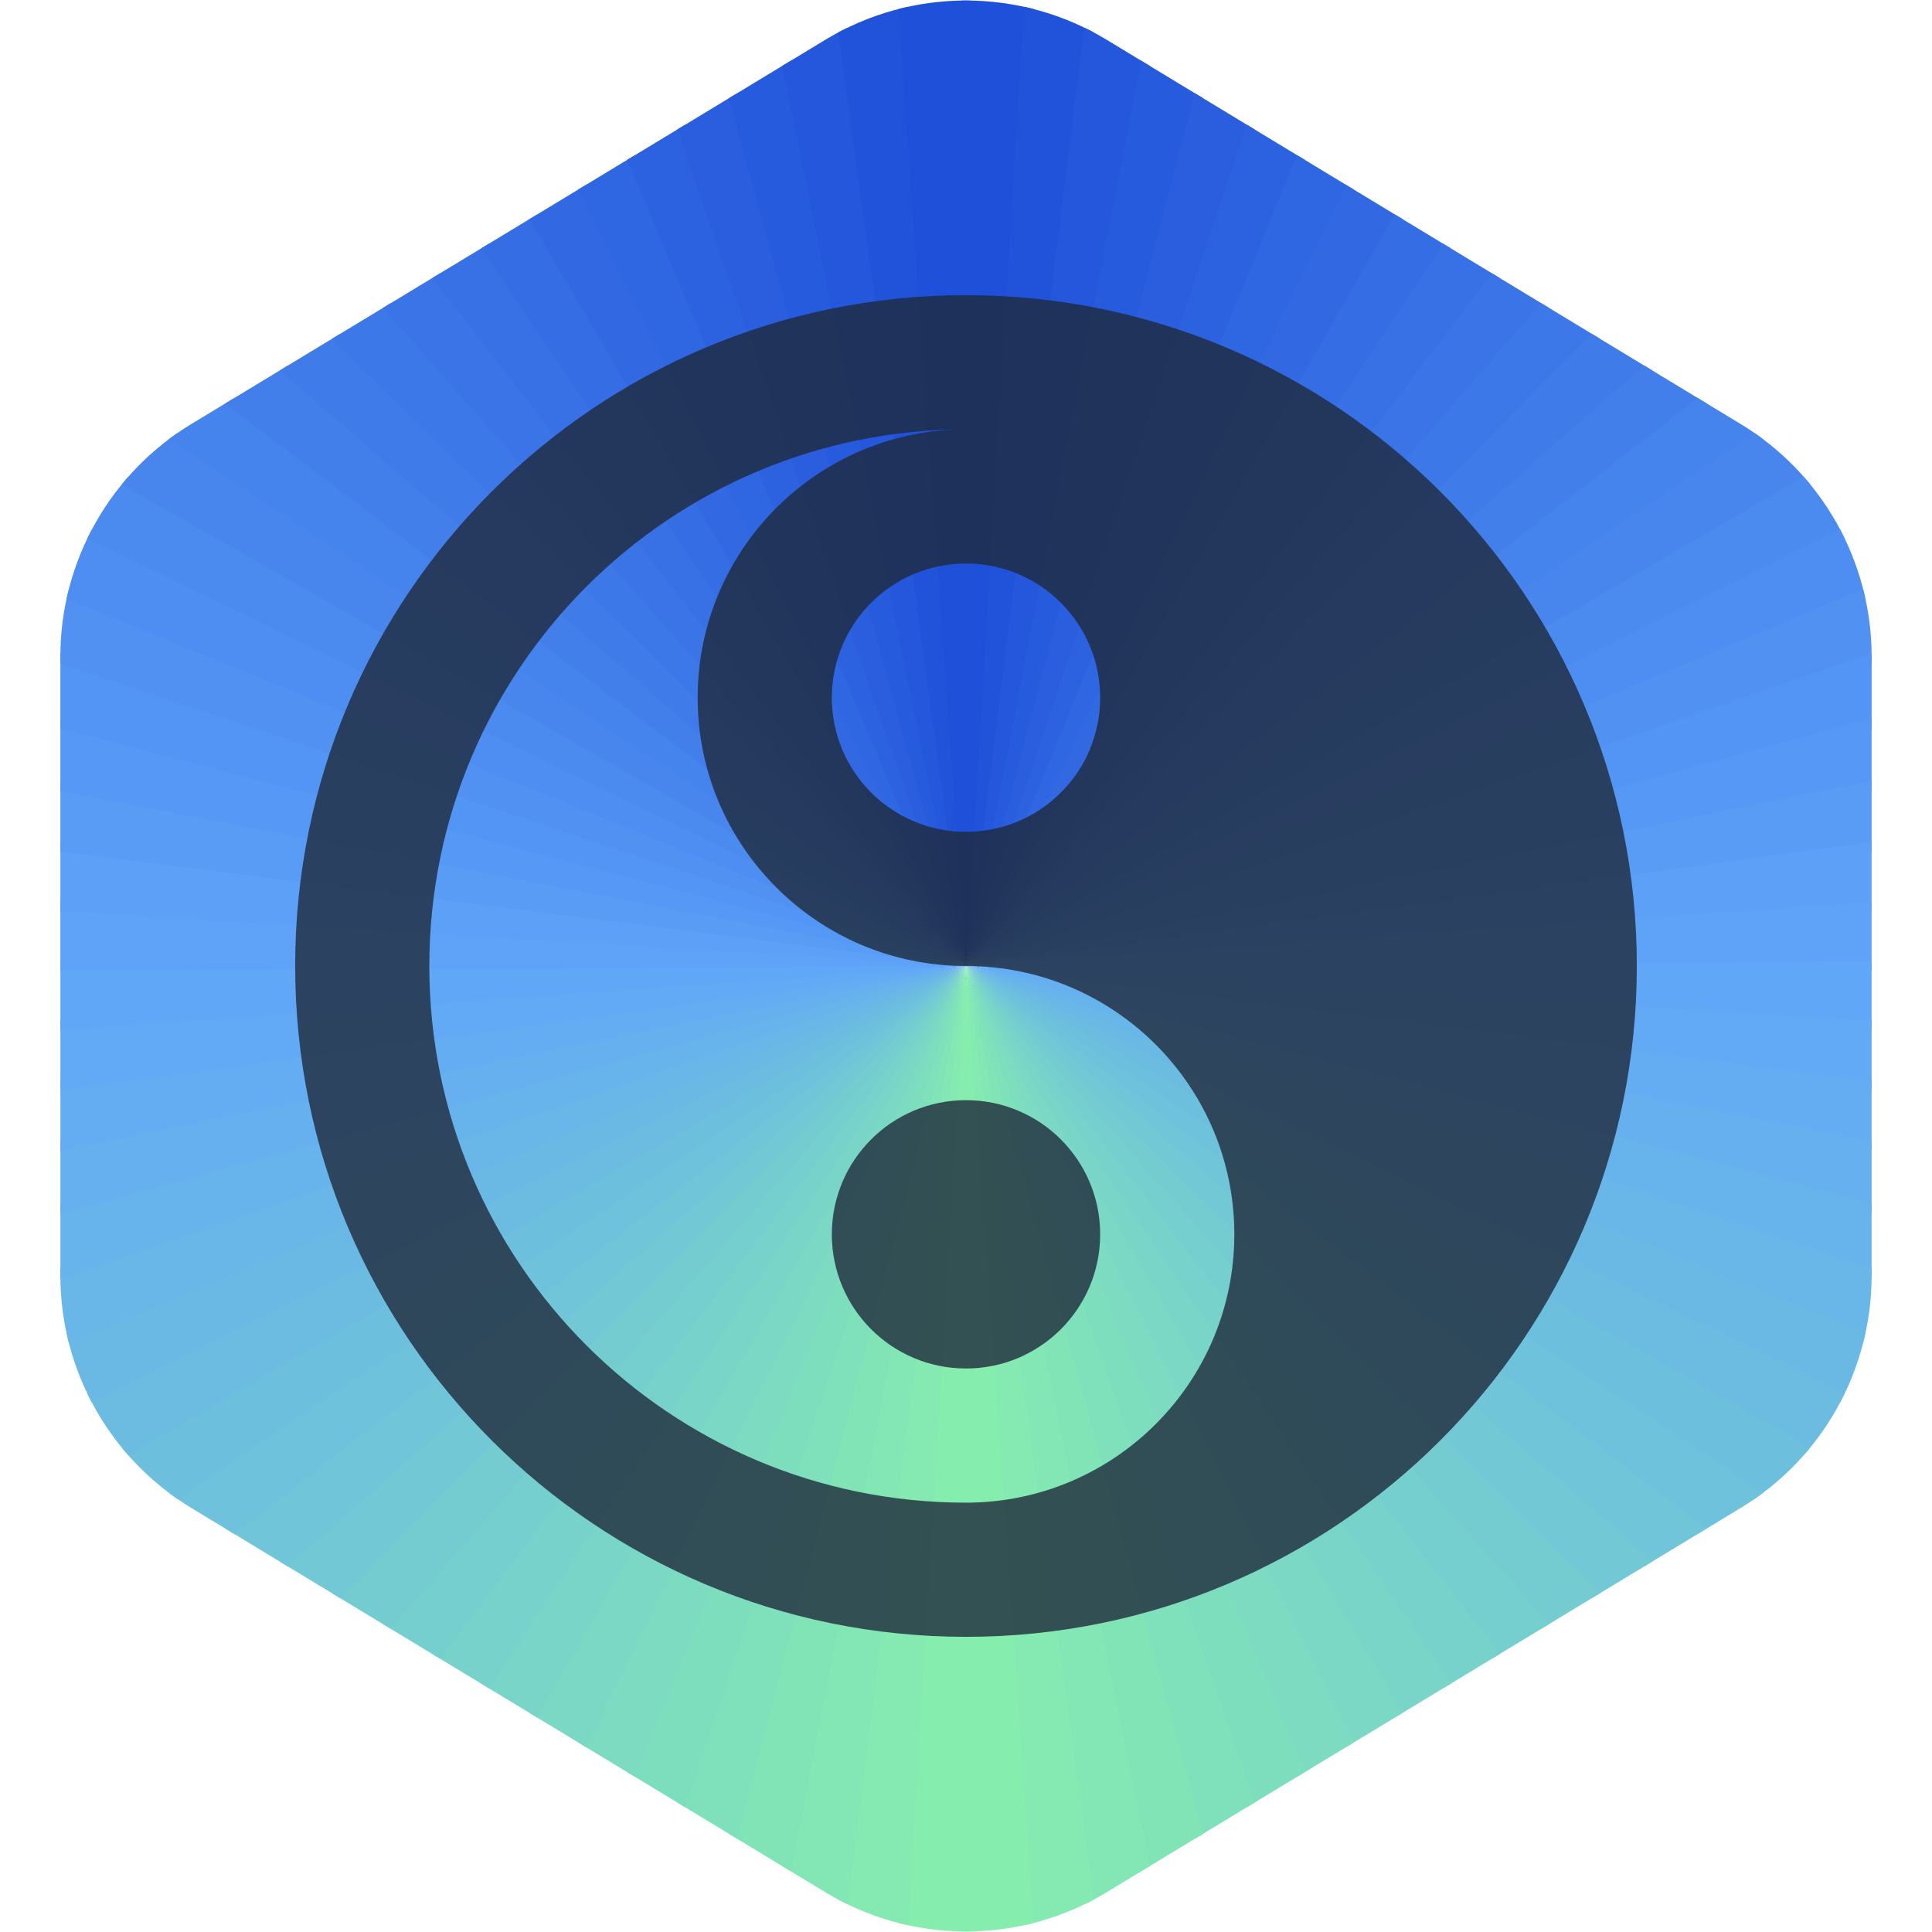
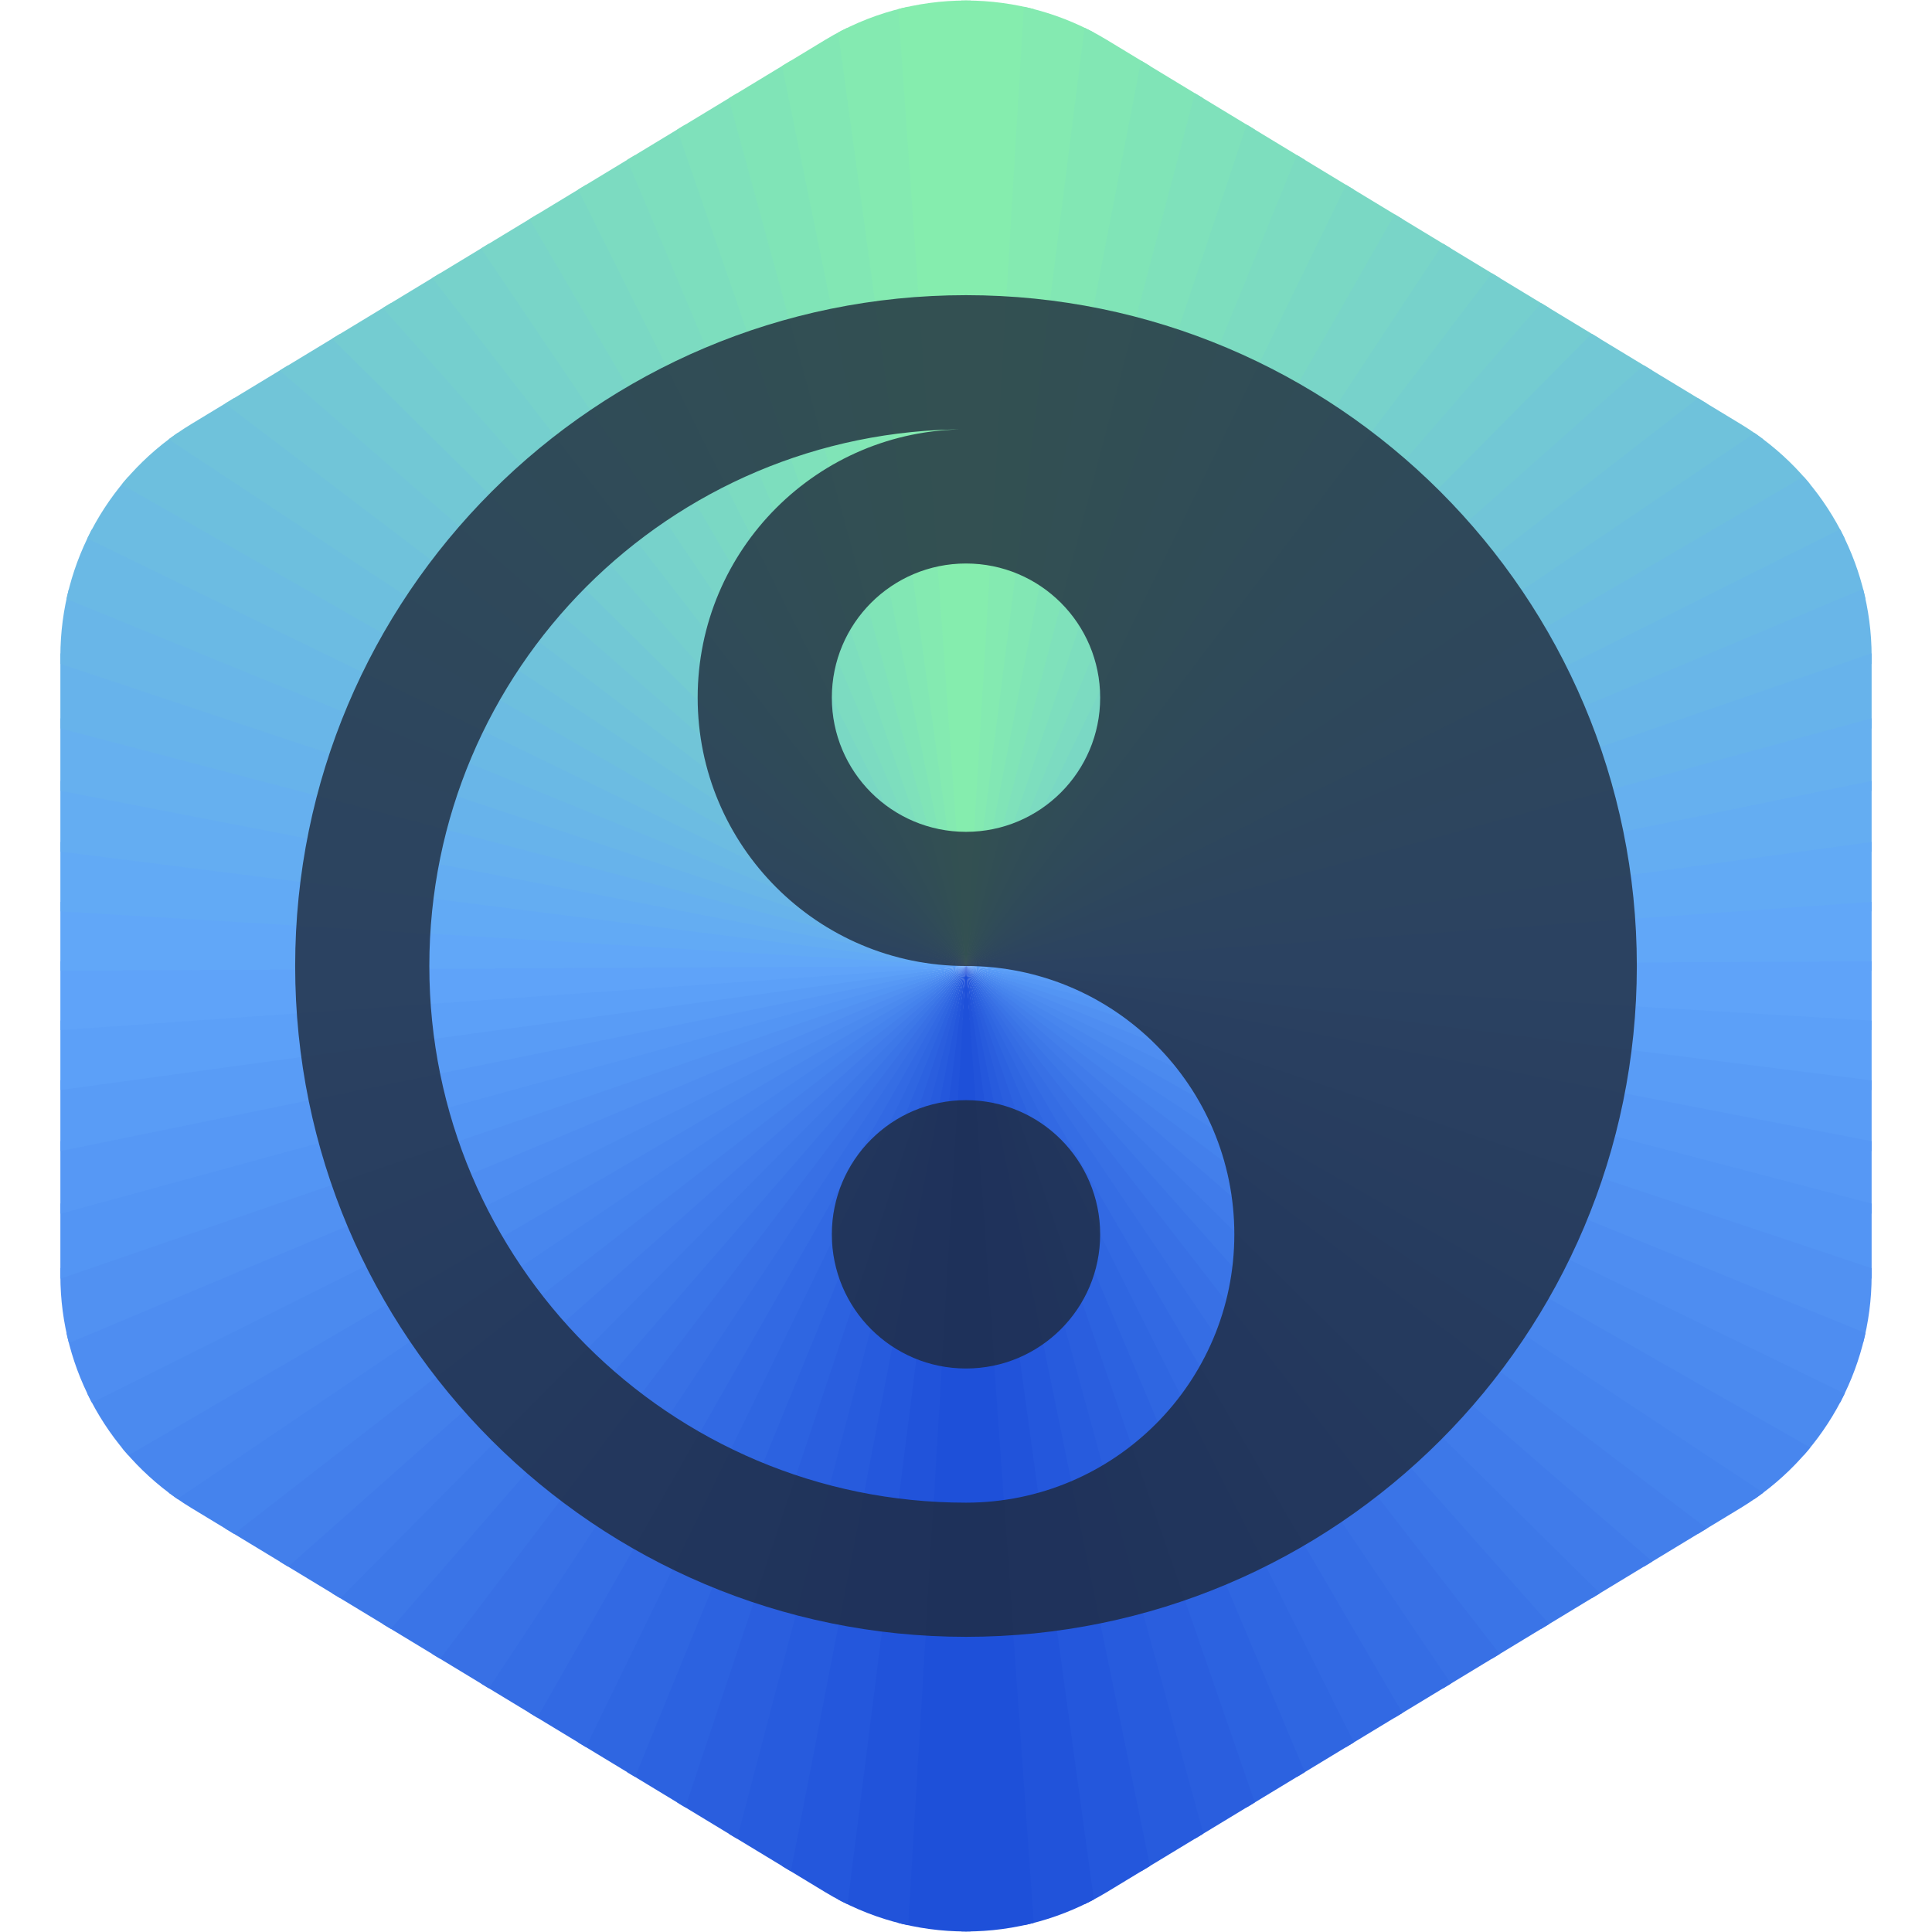
<svg xmlns="http://www.w3.org/2000/svg" viewBox="-2.4 -2.4 28.8 28.8" width="256" height="256" role="img" aria-label="swatchbook">
  <defs>
    <clipPath id="badge">
      <path transform="translate(-2.4 -2.4) scale(1.8)" d="M9.166.33a2.25 2.25 0 00-2.332 0l-5.25 3.182A2.25 2.25 0 00.5 5.436v5.128a2.25 2.25 0 001.084 1.924l5.25 3.182a2.25 2.25 0 002.332 0l5.25-3.182a2.25 2.25 0 001.084-1.924V5.436a2.25 2.25 0 00-1.084-1.924L9.166.33z" />
    </clipPath>
    <style>
      .sb-spin { animation: sb-spin 24s linear infinite; transform-origin: 12px 12px; transform-box: view-box; }
      @keyframes sb-spin { to { transform: rotate(360deg); } }
      @media (prefers-reduced-motion: reduce) { .sb-spin { animation: none; } }
    </style>
  </defs>
  <g clip-path="url(#badge)">
    <g class="sb-spin">
-       <path fill="#1e50d9" d="M12 12 L11.916 -4 A16 16 0 0 1 13.13 -3.96 Z" />
-       <path fill="#2153da" d="M12 12 L12.963 -3.971 A16 16 0 0 1 14.171 -3.852 Z" />
-       <path fill="#2457dc" d="M12 12 L14.005 -3.874 A16 16 0 0 1 15.204 -3.676 Z" />
-       <path fill="#275bdd" d="M12 12 L15.039 -3.709 A16 16 0 0 1 16.222 -3.433 Z" />
-       <path fill="#2a5ede" d="M12 12 L16.06 -3.476 A16 16 0 0 1 17.222 -3.124 Z" />
-       <path fill="#2c62e0" d="M12 12 L17.064 -3.178 A16 16 0 0 1 18.2 -2.75 Z" />
-       <path fill="#2f66e1" d="M12 12 L18.045 -2.814 A16 16 0 0 1 19.152 -2.313 Z" />
-       <path fill="#3269e3" d="M12 12 L19.001 -2.387 A16 16 0 0 1 20.072 -1.814 Z" />
-       <path fill="#356de4" d="M12 12 L19.927 -1.898 A16 16 0 0 1 20.959 -1.257 Z" />
-       <path fill="#3870e5" d="M12 12 L20.819 -1.35 A16 16 0 0 1 21.807 -0.642 Z" />
-       <path fill="#3a74e7" d="M12 12 L21.674 -0.744 A16 16 0 0 1 22.612 0.026 Z" />
-       <path fill="#3d78e8" d="M12 12 L22.486 -0.085 A16 16 0 0 1 23.373 0.746 Z" />
-       <path fill="#407bea" d="M12 12 L23.254 0.627 A16 16 0 0 1 24.085 1.514 Z" />
-       <path fill="#437feb" d="M12 12 L23.974 1.388 A16 16 0 0 1 24.744 2.326 Z" />
-       <path fill="#4583ed" d="M12 12 L24.642 2.193 A16 16 0 0 1 25.35 3.181 Z" />
-       <path fill="#4886ee" d="M12 12 L25.257 3.041 A16 16 0 0 1 25.898 4.073 Z" />
-       <path fill="#4b8aef" d="M12 12 L25.814 3.928 A16 16 0 0 1 26.387 4.999 Z" />
-       <path fill="#4e8df1" d="M12 12 L26.313 4.848 A16 16 0 0 1 26.814 5.955 Z" />
-       <path fill="#5191f2" d="M12 12 L26.75 5.8 A16 16 0 0 1 27.178 6.936 Z" />
-       <path fill="#5395f4" d="M12 12 L27.124 6.778 A16 16 0 0 1 27.476 7.94 Z" />
-       <path fill="#5698f5" d="M12 12 L27.433 7.778 A16 16 0 0 1 27.709 8.961 Z" />
-       <path fill="#599cf6" d="M12 12 L27.676 8.796 A16 16 0 0 1 27.874 9.995 Z" />
-       <path fill="#5ca0f8" d="M12 12 L27.852 9.829 A16 16 0 0 1 27.971 11.037 Z" />
-       <path fill="#5fa3f9" d="M12 12 L27.96 10.87 A16 16 0 0 1 28 12.084 Z" />
-       <path fill="#61a7f8" d="M12 12 L28 11.916 A16 16 0 0 1 27.96 13.13 Z" />
-       <path fill="#62aaf5" d="M12 12 L27.971 12.963 A16 16 0 0 1 27.852 14.171 Z" />
-       <path fill="#64adf2" d="M12 12 L27.874 14.005 A16 16 0 0 1 27.676 15.204 Z" />
-       <path fill="#66b0ef" d="M12 12 L27.709 15.039 A16 16 0 0 1 27.433 16.222 Z" />
-       <path fill="#67b3eb" d="M12 12 L27.476 16.06 A16 16 0 0 1 27.124 17.222 Z" />
-       <path fill="#69b6e8" d="M12 12 L27.178 17.064 A16 16 0 0 1 26.75 18.2 Z" />
-       <path fill="#6ab9e5" d="M12 12 L26.814 18.045 A16 16 0 0 1 26.313 19.152 Z" />
-       <path fill="#6cbce2" d="M12 12 L26.387 19.001 A16 16 0 0 1 25.814 20.072 Z" />
-       <path fill="#6dbfde" d="M12 12 L25.898 19.927 A16 16 0 0 1 25.257 20.959 Z" />
-       <path fill="#6fc2db" d="M12 12 L25.35 20.819 A16 16 0 0 1 24.642 21.807 Z" />
-       <path fill="#71c5d8" d="M12 12 L24.744 21.674 A16 16 0 0 1 23.974 22.612 Z" />
-       <path fill="#72c8d5" d="M12 12 L24.085 22.486 A16 16 0 0 1 23.254 23.373 Z" />
-       <path fill="#74ccd1" d="M12 12 L23.373 23.254 A16 16 0 0 1 22.486 24.085 Z" />
-       <path fill="#75cfce" d="M12 12 L22.612 23.974 A16 16 0 0 1 21.674 24.744 Z" />
-       <path fill="#77d2cb" d="M12 12 L21.807 24.642 A16 16 0 0 1 20.819 25.35 Z" />
-       <path fill="#79d5c8" d="M12 12 L20.959 25.257 A16 16 0 0 1 19.927 25.898 Z" />
-       <path fill="#7ad8c4" d="M12 12 L20.072 25.814 A16 16 0 0 1 19.001 26.387 Z" />
-       <path fill="#7cdbc1" d="M12 12 L19.152 26.313 A16 16 0 0 1 18.045 26.814 Z" />
-       <path fill="#7ddebe" d="M12 12 L18.2 26.75 A16 16 0 0 1 17.064 27.178 Z" />
-       <path fill="#7fe1bb" d="M12 12 L17.222 27.124 A16 16 0 0 1 16.06 27.476 Z" />
-       <path fill="#80e4b7" d="M12 12 L16.222 27.433 A16 16 0 0 1 15.039 27.709 Z" />
-       <path fill="#82e7b4" d="M12 12 L15.204 27.676 A16 16 0 0 1 14.005 27.874 Z" />
-       <path fill="#84eab1" d="M12 12 L14.171 27.852 A16 16 0 0 1 12.963 27.971 Z" />
-       <path fill="#85edae" d="M12 12 L13.13 27.96 A16 16 0 0 1 11.916 28 Z" />
-       <path fill="#85edae" d="M12 12 L12.084 28 A16 16 0 0 1 10.87 27.96 Z" />
-       <path fill="#84eab1" d="M12 12 L11.037 27.971 A16 16 0 0 1 9.829 27.852 Z" />
-       <path fill="#82e7b4" d="M12 12 L9.995 27.874 A16 16 0 0 1 8.796 27.676 Z" />
-       <path fill="#80e4b7" d="M12 12 L8.961 27.709 A16 16 0 0 1 7.778 27.433 Z" />
-       <path fill="#7fe1bb" d="M12 12 L7.94 27.476 A16 16 0 0 1 6.778 27.124 Z" />
-       <path fill="#7ddebe" d="M12 12 L6.936 27.178 A16 16 0 0 1 5.8 26.75 Z" />
-       <path fill="#7cdbc1" d="M12 12 L5.955 26.814 A16 16 0 0 1 4.848 26.313 Z" />
-       <path fill="#7ad8c4" d="M12 12 L4.999 26.387 A16 16 0 0 1 3.928 25.814 Z" />
-       <path fill="#79d5c8" d="M12 12 L4.073 25.898 A16 16 0 0 1 3.041 25.257 Z" />
-       <path fill="#77d2cb" d="M12 12 L3.181 25.35 A16 16 0 0 1 2.193 24.642 Z" />
-       <path fill="#75cfce" d="M12 12 L2.326 24.744 A16 16 0 0 1 1.388 23.974 Z" />
-       <path fill="#74ccd1" d="M12 12 L1.514 24.085 A16 16 0 0 1 0.627 23.254 Z" />
-       <path fill="#72c8d5" d="M12 12 L0.746 23.373 A16 16 0 0 1 -0.085 22.486 Z" />
-       <path fill="#71c5d8" d="M12 12 L0.026 22.612 A16 16 0 0 1 -0.744 21.674 Z" />
-       <path fill="#6fc2db" d="M12 12 L-0.642 21.807 A16 16 0 0 1 -1.35 20.819 Z" />
-       <path fill="#6dbfde" d="M12 12 L-1.257 20.959 A16 16 0 0 1 -1.898 19.927 Z" />
-       <path fill="#6cbce2" d="M12 12 L-1.814 20.072 A16 16 0 0 1 -2.387 19.001 Z" />
-       <path fill="#6ab9e5" d="M12 12 L-2.313 19.152 A16 16 0 0 1 -2.814 18.045 Z" />
-       <path fill="#69b6e8" d="M12 12 L-2.75 18.2 A16 16 0 0 1 -3.178 17.064 Z" />
-       <path fill="#67b3eb" d="M12 12 L-3.124 17.222 A16 16 0 0 1 -3.476 16.06 Z" />
-       <path fill="#66b0ef" d="M12 12 L-3.433 16.222 A16 16 0 0 1 -3.709 15.039 Z" />
-       <path fill="#64adf2" d="M12 12 L-3.676 15.204 A16 16 0 0 1 -3.874 14.005 Z" />
-       <path fill="#62aaf5" d="M12 12 L-3.852 14.171 A16 16 0 0 1 -3.971 12.963 Z" />
-       <path fill="#61a7f8" d="M12 12 L-3.96 13.13 A16 16 0 0 1 -4 11.916 Z" />
-       <path fill="#5fa3f9" d="M12 12 L-4 12.084 A16 16 0 0 1 -3.96 10.87 Z" />
-       <path fill="#5ca0f8" d="M12 12 L-3.971 11.037 A16 16 0 0 1 -3.852 9.829 Z" />
-       <path fill="#599cf6" d="M12 12 L-3.874 9.995 A16 16 0 0 1 -3.676 8.796 Z" />
-       <path fill="#5698f5" d="M12 12 L-3.709 8.961 A16 16 0 0 1 -3.433 7.778 Z" />
-       <path fill="#5395f4" d="M12 12 L-3.476 7.94 A16 16 0 0 1 -3.124 6.778 Z" />
-       <path fill="#5191f2" d="M12 12 L-3.178 6.936 A16 16 0 0 1 -2.75 5.8 Z" />
-       <path fill="#4e8df1" d="M12 12 L-2.814 5.955 A16 16 0 0 1 -2.313 4.848 Z" />
-       <path fill="#4b8aef" d="M12 12 L-2.387 4.999 A16 16 0 0 1 -1.814 3.928 Z" />
-       <path fill="#4886ee" d="M12 12 L-1.898 4.073 A16 16 0 0 1 -1.257 3.041 Z" />
-       <path fill="#4583ed" d="M12 12 L-1.35 3.181 A16 16 0 0 1 -0.642 2.193 Z" />
-       <path fill="#437feb" d="M12 12 L-0.744 2.326 A16 16 0 0 1 0.026 1.388 Z" />
-       <path fill="#407bea" d="M12 12 L-0.085 1.514 A16 16 0 0 1 0.746 0.627 Z" />
-       <path fill="#3d78e8" d="M12 12 L0.627 0.746 A16 16 0 0 1 1.514 -0.085 Z" />
-       <path fill="#3a74e7" d="M12 12 L1.388 0.026 A16 16 0 0 1 2.326 -0.744 Z" />
-       <path fill="#3870e5" d="M12 12 L2.193 -0.642 A16 16 0 0 1 3.181 -1.35 Z" />
-       <path fill="#356de4" d="M12 12 L3.041 -1.257 A16 16 0 0 1 4.073 -1.898 Z" />
-       <path fill="#3269e3" d="M12 12 L3.928 -1.814 A16 16 0 0 1 4.999 -2.387 Z" />
-       <path fill="#2f66e1" d="M12 12 L4.848 -2.313 A16 16 0 0 1 5.955 -2.814 Z" />
-       <path fill="#2c62e0" d="M12 12 L5.8 -2.75 A16 16 0 0 1 6.936 -3.178 Z" />
-       <path fill="#2a5ede" d="M12 12 L6.778 -3.124 A16 16 0 0 1 7.94 -3.476 Z" />
-       <path fill="#275bdd" d="M12 12 L7.778 -3.433 A16 16 0 0 1 8.961 -3.709 Z" />
-       <path fill="#2457dc" d="M12 12 L8.796 -3.676 A16 16 0 0 1 9.995 -3.874 Z" />
-       <path fill="#2153da" d="M12 12 L9.829 -3.852 A16 16 0 0 1 11.037 -3.971 Z" />
-       <path fill="#1e50d9" d="M12 12 L10.87 -3.96 A16 16 0 0 1 12.084 -4 Z" />
+       <path fill="#85edae" d="M12 12 L11.916 -4 A16 16 0 0 1 13.13 -3.96 Z" />
+       <path fill="#84eab1" d="M12 12 L12.963 -3.971 A16 16 0 0 1 14.171 -3.852 Z" />
+       <path fill="#82e7b4" d="M12 12 L14.005 -3.874 A16 16 0 0 1 15.204 -3.676 Z" />
+       <path fill="#80e4b7" d="M12 12 L15.039 -3.709 A16 16 0 0 1 16.222 -3.433 Z" />
+       <path fill="#7fe1bb" d="M12 12 L16.06 -3.476 A16 16 0 0 1 17.222 -3.124 Z" />
+       <path fill="#7ddebe" d="M12 12 L17.064 -3.178 A16 16 0 0 1 18.2 -2.75 Z" />
+       <path fill="#7cdbc1" d="M12 12 L18.045 -2.814 A16 16 0 0 1 19.152 -2.313 Z" />
+       <path fill="#7ad8c4" d="M12 12 L19.001 -2.387 A16 16 0 0 1 20.072 -1.814 Z" />
+       <path fill="#79d5c8" d="M12 12 L19.927 -1.898 A16 16 0 0 1 20.959 -1.257 Z" />
+       <path fill="#77d2cb" d="M12 12 L20.819 -1.35 A16 16 0 0 1 21.807 -0.642 Z" />
+       <path fill="#75cfce" d="M12 12 L21.674 -0.744 A16 16 0 0 1 22.612 0.026 Z" />
+       <path fill="#74ccd1" d="M12 12 L22.486 -0.085 A16 16 0 0 1 23.373 0.746 Z" />
+       <path fill="#72c8d5" d="M12 12 L23.254 0.627 A16 16 0 0 1 24.085 1.514 Z" />
+       <path fill="#71c5d8" d="M12 12 L23.974 1.388 A16 16 0 0 1 24.744 2.326 Z" />
+       <path fill="#6fc2db" d="M12 12 L24.642 2.193 A16 16 0 0 1 25.35 3.181 Z" />
+       <path fill="#6dbfde" d="M12 12 L25.257 3.041 A16 16 0 0 1 25.898 4.073 Z" />
+       <path fill="#6cbce2" d="M12 12 L25.814 3.928 A16 16 0 0 1 26.387 4.999 Z" />
+       <path fill="#6ab9e5" d="M12 12 L26.313 4.848 A16 16 0 0 1 26.814 5.955 Z" />
+       <path fill="#69b6e8" d="M12 12 L26.75 5.8 A16 16 0 0 1 27.178 6.936 Z" />
+       <path fill="#67b3eb" d="M12 12 L27.124 6.778 A16 16 0 0 1 27.476 7.94 Z" />
+       <path fill="#66b0ef" d="M12 12 L27.433 7.778 A16 16 0 0 1 27.709 8.961 Z" />
+       <path fill="#64adf2" d="M12 12 L27.676 8.796 A16 16 0 0 1 27.874 9.995 Z" />
+       <path fill="#62aaf5" d="M12 12 L27.852 9.829 A16 16 0 0 1 27.971 11.037 Z" />
+       <path fill="#61a7f8" d="M12 12 L27.96 10.87 A16 16 0 0 1 28 12.084 Z" />
+       <path fill="#5fa3f9" d="M12 12 L28 11.916 A16 16 0 0 1 27.96 13.13 Z" />
+       <path fill="#5ca0f8" d="M12 12 L27.971 12.963 A16 16 0 0 1 27.852 14.171 Z" />
+       <path fill="#599cf6" d="M12 12 L27.874 14.005 A16 16 0 0 1 27.676 15.204 Z" />
+       <path fill="#5698f5" d="M12 12 L27.709 15.039 A16 16 0 0 1 27.433 16.222 Z" />
+       <path fill="#5395f4" d="M12 12 L27.476 16.06 A16 16 0 0 1 27.124 17.222 Z" />
+       <path fill="#5191f2" d="M12 12 L27.178 17.064 A16 16 0 0 1 26.75 18.2 Z" />
+       <path fill="#4e8df1" d="M12 12 L26.814 18.045 A16 16 0 0 1 26.313 19.152 Z" />
+       <path fill="#4b8aef" d="M12 12 L26.387 19.001 A16 16 0 0 1 25.814 20.072 Z" />
+       <path fill="#4886ee" d="M12 12 L25.898 19.927 A16 16 0 0 1 25.257 20.959 Z" />
+       <path fill="#4583ed" d="M12 12 L25.35 20.819 A16 16 0 0 1 24.642 21.807 Z" />
+       <path fill="#437feb" d="M12 12 L24.744 21.674 A16 16 0 0 1 23.974 22.612 Z" />
+       <path fill="#407bea" d="M12 12 L24.085 22.486 A16 16 0 0 1 23.254 23.373 Z" />
+       <path fill="#3d78e8" d="M12 12 L23.373 23.254 A16 16 0 0 1 22.486 24.085 Z" />
+       <path fill="#3a74e7" d="M12 12 L22.612 23.974 A16 16 0 0 1 21.674 24.744 Z" />
+       <path fill="#3870e5" d="M12 12 L21.807 24.642 A16 16 0 0 1 20.819 25.35 Z" />
+       <path fill="#356de4" d="M12 12 L20.959 25.257 A16 16 0 0 1 19.927 25.898 Z" />
+       <path fill="#3269e3" d="M12 12 L20.072 25.814 A16 16 0 0 1 19.001 26.387 Z" />
+       <path fill="#2f66e1" d="M12 12 L19.152 26.313 A16 16 0 0 1 18.045 26.814 Z" />
+       <path fill="#2c62e0" d="M12 12 L18.2 26.75 A16 16 0 0 1 17.064 27.178 Z" />
+       <path fill="#2a5ede" d="M12 12 L17.222 27.124 A16 16 0 0 1 16.06 27.476 Z" />
+       <path fill="#275bdd" d="M12 12 L16.222 27.433 A16 16 0 0 1 15.039 27.709 Z" />
+       <path fill="#2457dc" d="M12 12 L15.204 27.676 A16 16 0 0 1 14.005 27.874 Z" />
+       <path fill="#2153da" d="M12 12 L14.171 27.852 A16 16 0 0 1 12.963 27.971 Z" />
+       <path fill="#1e50d9" d="M12 12 L13.13 27.96 A16 16 0 0 1 11.916 28 Z" />
+       <path fill="#1e50d9" d="M12 12 L12.084 28 A16 16 0 0 1 10.87 27.96 Z" />
+       <path fill="#2153da" d="M12 12 L11.037 27.971 A16 16 0 0 1 9.829 27.852 Z" />
+       <path fill="#2457dc" d="M12 12 L9.995 27.874 A16 16 0 0 1 8.796 27.676 Z" />
+       <path fill="#275bdd" d="M12 12 L8.961 27.709 A16 16 0 0 1 7.778 27.433 Z" />
+       <path fill="#2a5ede" d="M12 12 L7.94 27.476 A16 16 0 0 1 6.778 27.124 Z" />
+       <path fill="#2c62e0" d="M12 12 L6.936 27.178 A16 16 0 0 1 5.8 26.75 Z" />
+       <path fill="#2f66e1" d="M12 12 L5.955 26.814 A16 16 0 0 1 4.848 26.313 Z" />
+       <path fill="#3269e3" d="M12 12 L4.999 26.387 A16 16 0 0 1 3.928 25.814 Z" />
+       <path fill="#356de4" d="M12 12 L4.073 25.898 A16 16 0 0 1 3.041 25.257 Z" />
+       <path fill="#3870e5" d="M12 12 L3.181 25.35 A16 16 0 0 1 2.193 24.642 Z" />
+       <path fill="#3a74e7" d="M12 12 L2.326 24.744 A16 16 0 0 1 1.388 23.974 Z" />
+       <path fill="#3d78e8" d="M12 12 L1.514 24.085 A16 16 0 0 1 0.627 23.254 Z" />
+       <path fill="#407bea" d="M12 12 L0.746 23.373 A16 16 0 0 1 -0.085 22.486 Z" />
+       <path fill="#437feb" d="M12 12 L0.026 22.612 A16 16 0 0 1 -0.744 21.674 Z" />
+       <path fill="#4583ed" d="M12 12 L-0.642 21.807 A16 16 0 0 1 -1.35 20.819 Z" />
+       <path fill="#4886ee" d="M12 12 L-1.257 20.959 A16 16 0 0 1 -1.898 19.927 Z" />
+       <path fill="#4b8aef" d="M12 12 L-1.814 20.072 A16 16 0 0 1 -2.387 19.001 Z" />
+       <path fill="#4e8df1" d="M12 12 L-2.313 19.152 A16 16 0 0 1 -2.814 18.045 Z" />
+       <path fill="#5191f2" d="M12 12 L-2.75 18.2 A16 16 0 0 1 -3.178 17.064 Z" />
+       <path fill="#5395f4" d="M12 12 L-3.124 17.222 A16 16 0 0 1 -3.476 16.06 Z" />
+       <path fill="#5698f5" d="M12 12 L-3.433 16.222 A16 16 0 0 1 -3.709 15.039 Z" />
+       <path fill="#599cf6" d="M12 12 L-3.676 15.204 A16 16 0 0 1 -3.874 14.005 Z" />
+       <path fill="#5ca0f8" d="M12 12 L-3.852 14.171 A16 16 0 0 1 -3.971 12.963 Z" />
+       <path fill="#5fa3f9" d="M12 12 L-3.96 13.13 A16 16 0 0 1 -4 11.916 Z" />
+       <path fill="#61a7f8" d="M12 12 L-4 12.084 A16 16 0 0 1 -3.96 10.87 Z" />
+       <path fill="#62aaf5" d="M12 12 L-3.971 11.037 A16 16 0 0 1 -3.852 9.829 Z" />
+       <path fill="#64adf2" d="M12 12 L-3.874 9.995 A16 16 0 0 1 -3.676 8.796 Z" />
+       <path fill="#66b0ef" d="M12 12 L-3.709 8.961 A16 16 0 0 1 -3.433 7.778 Z" />
+       <path fill="#67b3eb" d="M12 12 L-3.476 7.94 A16 16 0 0 1 -3.124 6.778 Z" />
+       <path fill="#69b6e8" d="M12 12 L-3.178 6.936 A16 16 0 0 1 -2.75 5.8 Z" />
+       <path fill="#6ab9e5" d="M12 12 L-2.814 5.955 A16 16 0 0 1 -2.313 4.848 Z" />
+       <path fill="#6cbce2" d="M12 12 L-2.387 4.999 A16 16 0 0 1 -1.814 3.928 Z" />
+       <path fill="#6dbfde" d="M12 12 L-1.898 4.073 A16 16 0 0 1 -1.257 3.041 Z" />
+       <path fill="#6fc2db" d="M12 12 L-1.35 3.181 A16 16 0 0 1 -0.642 2.193 Z" />
+       <path fill="#71c5d8" d="M12 12 L-0.744 2.326 A16 16 0 0 1 0.026 1.388 Z" />
+       <path fill="#72c8d5" d="M12 12 L-0.085 1.514 A16 16 0 0 1 0.746 0.627 Z" />
+       <path fill="#74ccd1" d="M12 12 L0.627 0.746 A16 16 0 0 1 1.514 -0.085 Z" />
+       <path fill="#75cfce" d="M12 12 L1.388 0.026 A16 16 0 0 1 2.326 -0.744 Z" />
+       <path fill="#77d2cb" d="M12 12 L2.193 -0.642 A16 16 0 0 1 3.181 -1.35 Z" />
+       <path fill="#79d5c8" d="M12 12 L3.041 -1.257 A16 16 0 0 1 4.073 -1.898 Z" />
+       <path fill="#7ad8c4" d="M12 12 L3.928 -1.814 A16 16 0 0 1 4.999 -2.387 Z" />
+       <path fill="#7cdbc1" d="M12 12 L4.848 -2.313 A16 16 0 0 1 5.955 -2.814 Z" />
+       <path fill="#7ddebe" d="M12 12 L5.8 -2.75 A16 16 0 0 1 6.936 -3.178 Z" />
+       <path fill="#7fe1bb" d="M12 12 L6.778 -3.124 A16 16 0 0 1 7.94 -3.476 Z" />
+       <path fill="#80e4b7" d="M12 12 L7.778 -3.433 A16 16 0 0 1 8.961 -3.709 Z" />
+       <path fill="#82e7b4" d="M12 12 L8.796 -3.676 A16 16 0 0 1 9.995 -3.874 Z" />
+       <path fill="#84eab1" d="M12 12 L9.829 -3.852 A16 16 0 0 1 11.037 -3.971 Z" />
+       <path fill="#85edae" d="M12 12 L10.87 -3.96 A16 16 0 0 1 12.084 -4 Z" />
    </g>
  </g>
  <g fill="#1e293b" opacity="0.8">
    <path d="M14 16C14 17.105 13.105 18 12 18C10.895 18 10 17.105 10 16C10 14.895 10.895 14 12 14C13.105 14 14 14.895 14 16Z" />
    <path fill-rule="evenodd" clip-rule="evenodd" d="M22 12C22 17.523 17.523 22 12 22C6.477 22 2 17.523 2 12C2 6.477 6.477 2 12 2C17.523 2 22 6.477 22 12ZM12 12C9.791 12 8 10.209 8 8C8 5.791 9.791 4 12 4C7.582 4 4 7.582 4 12C4 16.418 7.582 20 12 20C14.209 20 16 18.209 16 16C16 13.791 14.209 12 12 12ZM14 8C14 9.105 13.105 10 12 10C10.895 10 10 9.105 10 8C10 6.895 10.895 6 12 6C13.105 6 14 6.895 14 8Z" />
  </g>
</svg>
